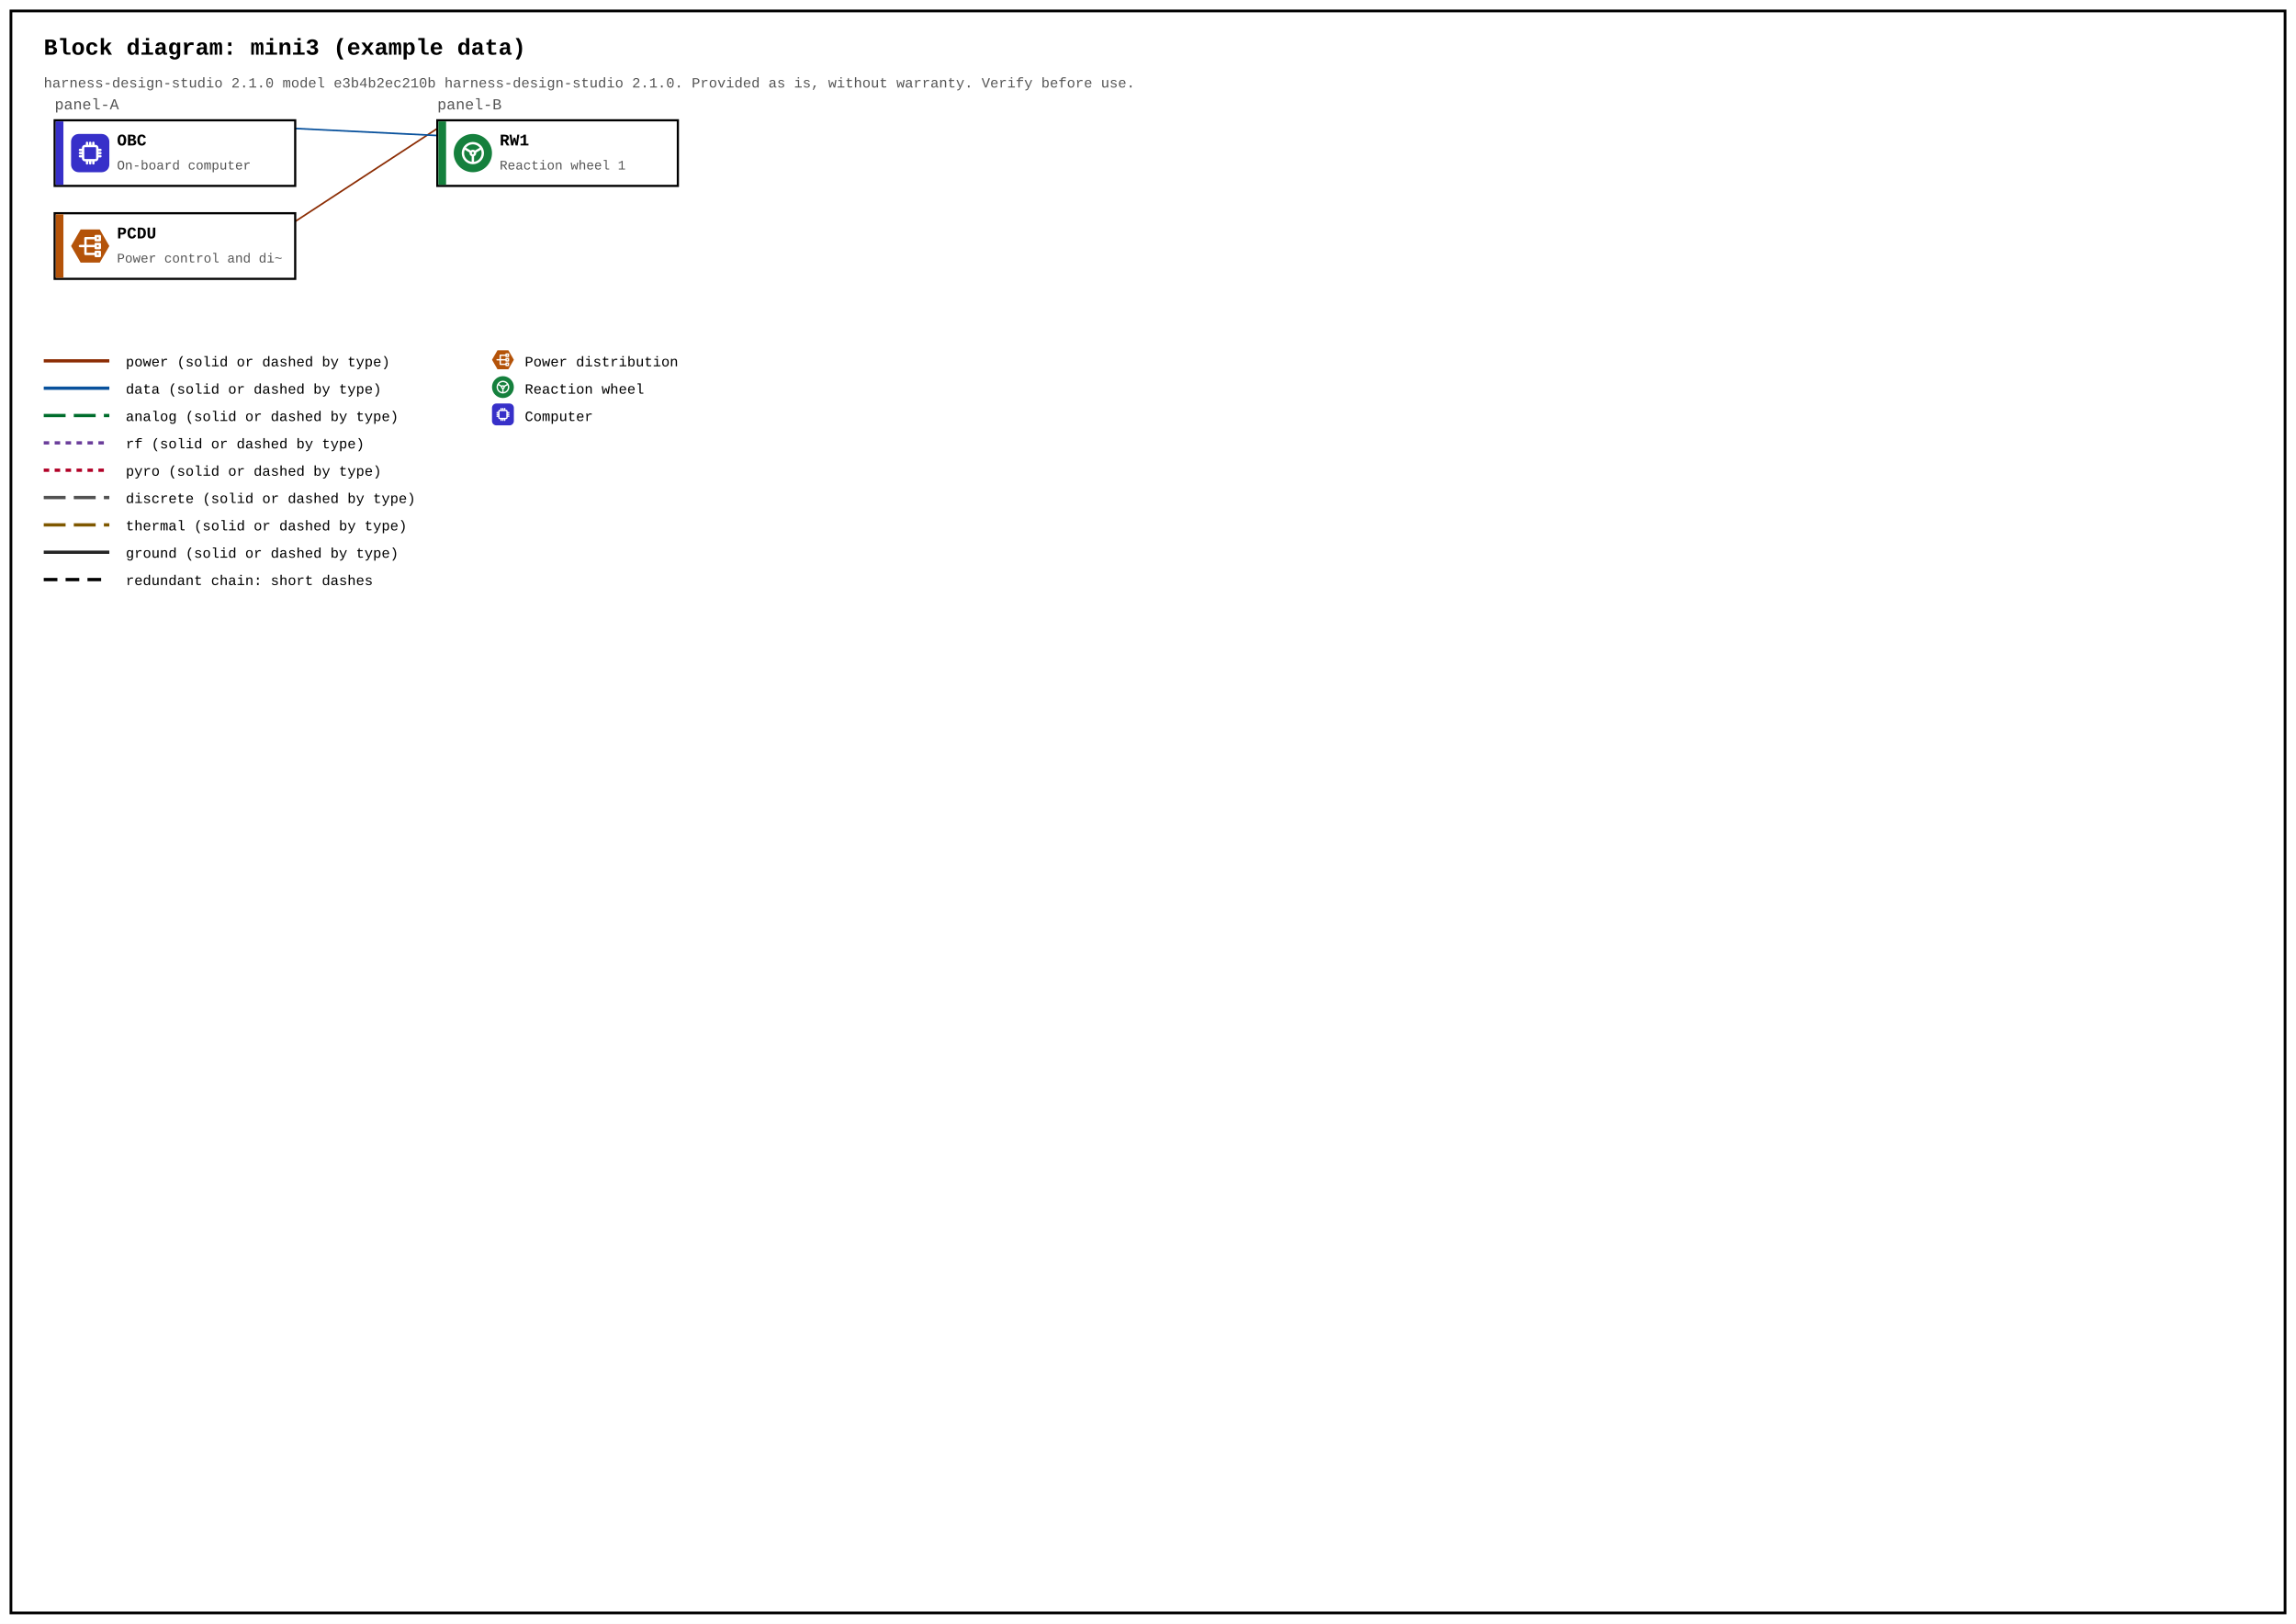
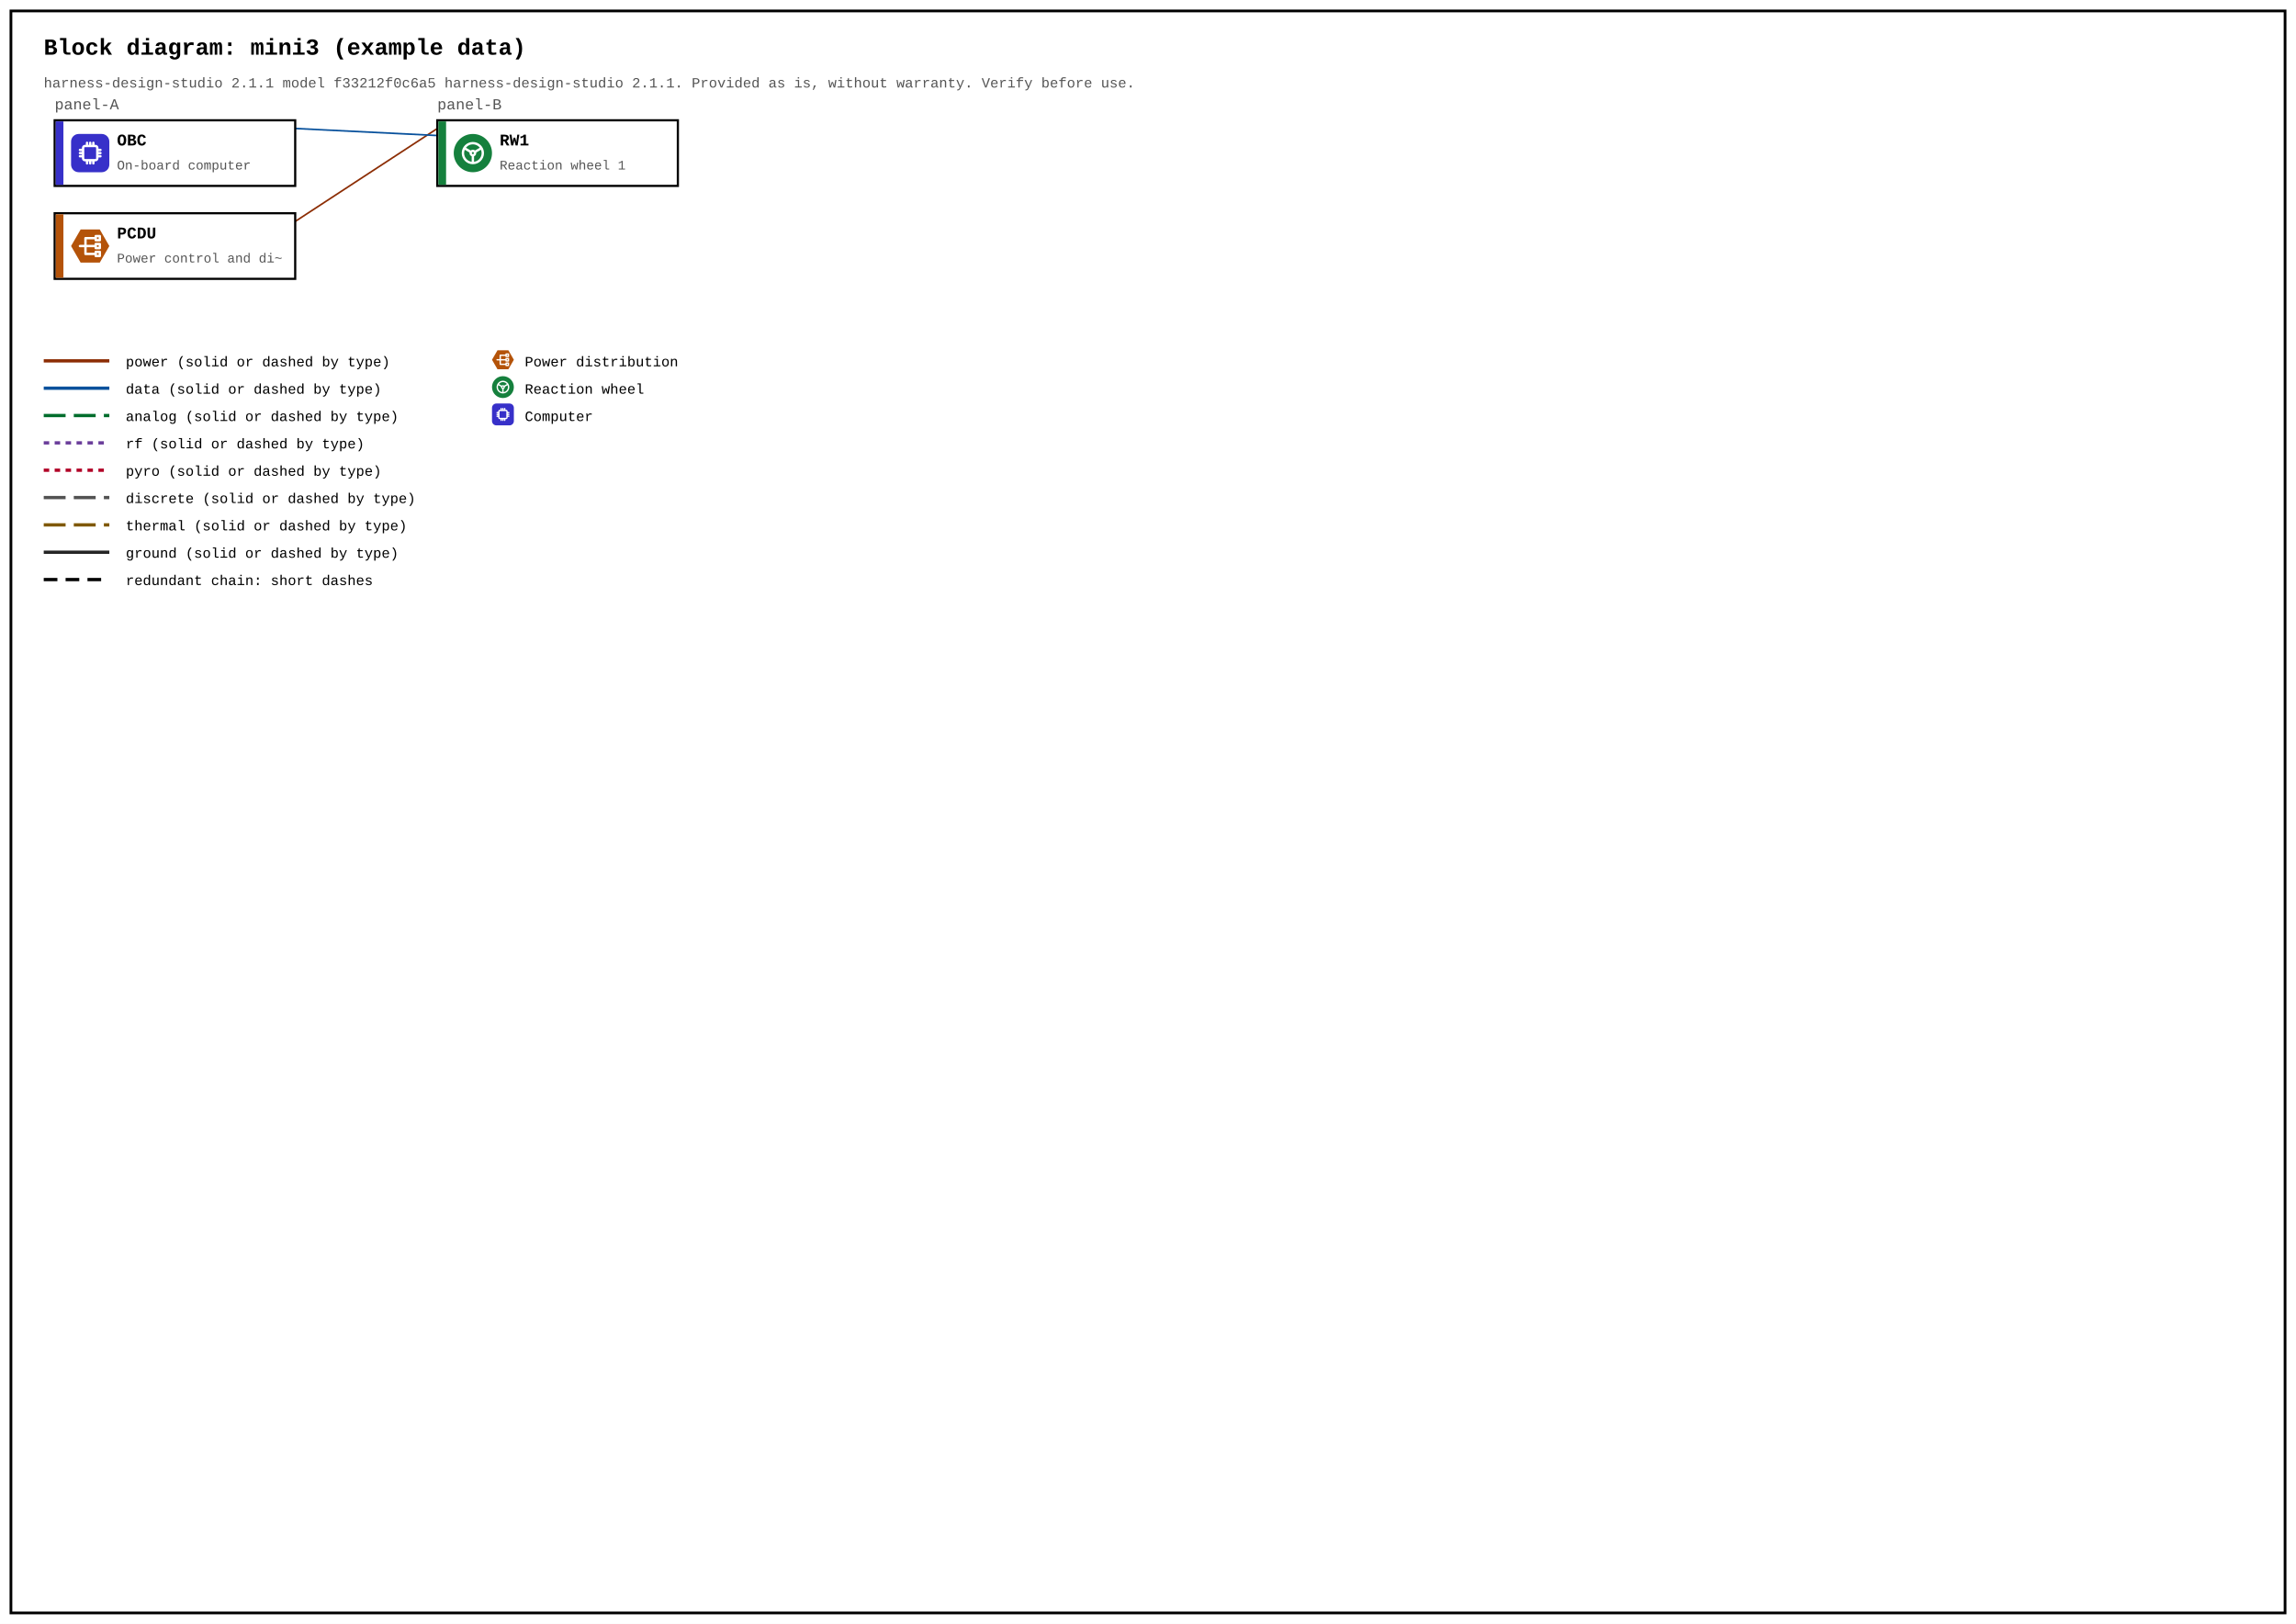
<svg xmlns="http://www.w3.org/2000/svg" width="420mm" height="297mm" viewBox="0 0 420 297" font-family="Courier New, Courier, monospace">
  <rect x="0" y="0" width="420" height="297" fill="#ffffff" />
  <rect x="2" y="2" width="416" height="293" fill="none" stroke="#000000" stroke-width="0.5" />
  <text x="8" y="10" font-size="4.2" font-weight="bold" text-anchor="start" fill="#000000">Block diagram: mini3 (example data)</text>
-   <text x="8" y="16" font-size="2.6" text-anchor="start" fill="#555555">harness-design-studio 2.1.0 model e3b4b2ec210b   harness-design-studio 2.1.0. Provided as is, without warranty. Verify before use.</text>
+   <text x="8" y="16" font-size="2.6" text-anchor="start" fill="#555555">harness-design-studio 2.1.1 model f33212f0c6a5   harness-design-studio 2.1.1. Provided as is, without warranty. Verify before use.</text>
  <text x="10" y="20" font-size="2.8" text-anchor="start" fill="#555555">panel-A</text>
  <text x="80" y="20" font-size="2.8" text-anchor="start" fill="#555555">panel-B</text>
  <line x1="54" y1="40.5" x2="80" y2="23.5" stroke="#8c2d04" stroke-width="0.3" />
  <line x1="54" y1="23.5" x2="80" y2="24.786" stroke="#08519c" stroke-width="0.3" />
  <rect x="10" y="22" width="44" height="12" fill="#ffffff" stroke="#000000" stroke-width="0.4" />
  <path d="M 10.2 22.2 L 11.6 22.2 L 11.6 33.8 L 10.2 33.8 Z" fill="#3730c9" />
  <path d="M 14.4 24.5 L 18.6 24.5 C 19.373 24.5 20 25.127 20 25.9 L 20 30.1 C 20 30.873 19.373 31.5 18.6 31.5 L 14.4 31.5 C 13.627 31.5 13 30.873 13 30.1 L 13 25.9 C 13 25.127 13.627 24.5 14.4 24.5 Z" fill="#3730c9" />
  <path d="M 15.547 26.701 L 17.453 26.701 C 17.644 26.701 17.799 26.856 17.799 27.047 L 17.799 28.953 C 17.799 29.144 17.644 29.299 17.453 29.299 L 15.547 29.299 C 15.356 29.299 15.201 29.144 15.201 28.953 L 15.201 27.047 C 15.201 26.856 15.356 26.701 15.547 26.701 Z M 15.922 26.123 L 15.922 26.701 M 15.922 29.299 L 15.922 29.877 M 14.623 27.422 L 15.201 27.422 M 17.799 27.422 L 18.377 27.422 M 16.5 26.123 L 16.5 26.701 M 16.5 29.299 L 16.5 29.877 M 14.623 28 L 15.201 28 M 17.799 28 L 18.377 28 M 17.078 26.123 L 17.078 26.701 M 17.078 29.299 L 17.078 29.877 M 14.623 28.578 L 15.201 28.578 M 17.799 28.578 L 18.377 28.578" fill="none" stroke="#ffffff" stroke-width="0.433" stroke-linecap="round" stroke-linejoin="round" />
  <text x="21.4" y="26.6" font-size="3" font-weight="bold" text-anchor="start" fill="#000000">OBC</text>
  <text x="21.4" y="31" font-size="2.4" text-anchor="start" fill="#555555">On-board computer</text>
  <rect x="10" y="39" width="44" height="12" fill="#ffffff" stroke="#000000" stroke-width="0.4" />
  <path d="M 10.2 39.2 L 11.6 39.2 L 11.6 50.8 L 10.2 50.8 Z" fill="#b45309" />
  <path d="M 20 45 L 18.25 48.031 L 14.75 48.031 L 13 45 L 14.75 41.969 L 18.25 41.969 Z" fill="#b45309" />
  <path d="M 14.623 45 L 15.634 45 M 15.634 43.556 L 15.634 46.444 M 15.634 43.556 L 17.511 43.556 M 17.511 43.181 L 18.261 43.181 L 18.261 43.932 L 17.511 43.932 Z M 15.634 45 L 17.511 45 M 17.511 44.625 L 18.261 44.625 L 18.261 45.375 L 17.511 45.375 Z M 15.634 46.444 L 17.511 46.444 M 17.511 46.068 L 18.261 46.068 L 18.261 46.819 L 17.511 46.819 Z" fill="none" stroke="#ffffff" stroke-width="0.433" stroke-linecap="round" stroke-linejoin="round" />
  <text x="21.4" y="43.6" font-size="3" font-weight="bold" text-anchor="start" fill="#000000">PCDU</text>
  <text x="21.4" y="48" font-size="2.4" text-anchor="start" fill="#555555">Power control and di~</text>
  <rect x="80" y="22" width="44" height="12" fill="#ffffff" stroke="#000000" stroke-width="0.4" />
  <path d="M 80.2 22.2 L 81.6 22.2 L 81.6 33.8 L 80.2 33.8 Z" fill="#15803d" />
  <path d="M 90 28 C 90 26.067 88.433 24.5 86.5 24.5 C 84.567 24.5 83 26.067 83 28 C 83 29.933 84.567 31.5 86.5 31.5 C 88.433 31.5 90 29.933 90 28 Z" fill="#15803d" />
  <path d="M 88.319 28 C 88.319 26.995 87.505 26.181 86.5 26.181 C 85.495 26.181 84.681 26.995 84.681 28 C 84.681 29.005 85.495 29.819 86.5 29.819 C 87.505 29.819 88.319 29.005 88.319 28 Z M 86.904 28 C 86.904 27.777 86.723 27.596 86.5 27.596 C 86.277 27.596 86.096 27.777 86.096 28 C 86.096 28.223 86.277 28.404 86.5 28.404 C 86.723 28.404 86.904 28.223 86.904 28 Z M 86.5 28.404 L 86.5 29.819 M 86.15 27.798 L 84.925 27.09 M 86.85 27.798 L 88.075 27.09" fill="none" stroke="#ffffff" stroke-width="0.433" stroke-linecap="round" stroke-linejoin="round" />
  <text x="91.4" y="26.6" font-size="3" font-weight="bold" text-anchor="start" fill="#000000">RW1</text>
  <text x="91.4" y="31" font-size="2.4" text-anchor="start" fill="#555555">Reaction wheel 1</text>
  <line x1="8" y1="66" x2="20" y2="66" stroke="#8c2d04" stroke-width="0.6" />
  <text x="23" y="67" font-size="2.6" text-anchor="start" fill="#000000">power (solid or dashed by type)</text>
  <line x1="8" y1="71" x2="20" y2="71" stroke="#08519c" stroke-width="0.6" />
  <text x="23" y="72" font-size="2.6" text-anchor="start" fill="#000000">data (solid or dashed by type)</text>
  <line x1="8" y1="76" x2="20" y2="76" stroke="#006d2c" stroke-width="0.6" stroke-dasharray="4 1.5" />
  <text x="23" y="77" font-size="2.6" text-anchor="start" fill="#000000">analog (solid or dashed by type)</text>
  <line x1="8" y1="81" x2="20" y2="81" stroke="#6a3d9a" stroke-width="0.6" stroke-dasharray="1 1" />
  <text x="23" y="82" font-size="2.6" text-anchor="start" fill="#000000">rf (solid or dashed by type)</text>
  <line x1="8" y1="86" x2="20" y2="86" stroke="#b10026" stroke-width="0.6" stroke-dasharray="1 1" />
  <text x="23" y="87" font-size="2.6" text-anchor="start" fill="#000000">pyro (solid or dashed by type)</text>
  <line x1="8" y1="91" x2="20" y2="91" stroke="#525252" stroke-width="0.6" stroke-dasharray="4 1.5" />
  <text x="23" y="92" font-size="2.6" text-anchor="start" fill="#000000">discrete (solid or dashed by type)</text>
  <line x1="8" y1="96" x2="20" y2="96" stroke="#7f5800" stroke-width="0.6" stroke-dasharray="4 1.5" />
  <text x="23" y="97" font-size="2.6" text-anchor="start" fill="#000000">thermal (solid or dashed by type)</text>
  <line x1="8" y1="101" x2="20" y2="101" stroke="#252525" stroke-width="0.6" />
  <text x="23" y="102" font-size="2.6" text-anchor="start" fill="#000000">ground (solid or dashed by type)</text>
  <line x1="8" y1="106" x2="20" y2="106" stroke="#000000" stroke-width="0.6" stroke-dasharray="2.5 1.5" />
  <text x="23" y="107" font-size="2.6" text-anchor="start" fill="#000000">redundant chain: short dashes</text>
  <path d="M 94 65.8 L 93 67.532 L 91 67.532 L 90 65.8 L 91 64.068 L 93 64.068 Z" fill="#b45309" />
  <path d="M 90.927 65.8 L 91.505 65.8 M 91.505 64.975 L 91.505 66.625 M 91.505 64.975 L 92.578 64.975 M 92.578 64.76 L 93.007 64.76 L 93.007 65.189 L 92.578 65.189 Z M 91.505 65.8 L 92.578 65.8 M 92.578 65.585 L 93.007 65.585 L 93.007 66.014 L 92.578 66.014 Z M 91.505 66.625 L 92.578 66.625 M 92.578 66.41 L 93.007 66.41 L 93.007 66.84 L 92.578 66.84 Z" fill="none" stroke="#ffffff" stroke-width="0.247" stroke-linecap="round" stroke-linejoin="round" />
  <text x="96" y="67" font-size="2.6" text-anchor="start" fill="#000000">Power distribution</text>
  <path d="M 94 70.8 C 94 69.695 93.105 68.8 92 68.8 C 90.895 68.8 90 69.695 90 70.8 C 90 71.905 90.895 72.8 92 72.8 C 93.105 72.8 94 71.905 94 70.8 Z" fill="#15803d" />
  <path d="M 93.04 70.8 C 93.04 70.226 92.574 69.76 92 69.76 C 91.426 69.76 90.96 70.226 90.96 70.8 C 90.96 71.374 91.426 71.84 92 71.84 C 92.574 71.84 93.04 71.374 93.04 70.8 Z M 92.231 70.8 C 92.231 70.672 92.128 70.569 92 70.569 C 91.872 70.569 91.769 70.672 91.769 70.8 C 91.769 70.928 91.872 71.031 92 71.031 C 92.128 71.031 92.231 70.928 92.231 70.8 Z M 92 71.031 L 92 71.84 M 91.8 70.684 L 91.1 70.28 M 92.2 70.684 L 92.9 70.28" fill="none" stroke="#ffffff" stroke-width="0.247" stroke-linecap="round" stroke-linejoin="round" />
  <text x="96" y="72" font-size="2.6" text-anchor="start" fill="#000000">Reaction wheel</text>
  <path d="M 90.8 73.8 L 93.2 73.8 C 93.642 73.8 94 74.158 94 74.6 L 94 77 C 94 77.442 93.642 77.8 93.2 77.8 L 90.8 77.8 C 90.358 77.8 90 77.442 90 77 L 90 74.6 C 90 74.158 90.358 73.8 90.8 73.8 Z" fill="#3730c9" />
  <path d="M 91.456 75.058 L 92.544 75.058 C 92.654 75.058 92.743 75.146 92.743 75.255 L 92.743 76.344 C 92.743 76.454 92.654 76.543 92.544 76.543 L 91.456 76.543 C 91.346 76.543 91.257 76.454 91.257 76.344 L 91.257 75.255 C 91.257 75.146 91.346 75.058 91.456 75.058 Z M 91.67 74.728 L 91.67 75.058 M 91.67 76.543 L 91.67 76.873 M 90.927 75.47 L 91.257 75.47 M 92.743 75.47 L 93.073 75.47 M 92 74.728 L 92 75.058 M 92 76.543 L 92 76.873 M 90.927 75.8 L 91.257 75.8 M 92.743 75.8 L 93.073 75.8 M 92.33 74.728 L 92.33 75.058 M 92.33 76.543 L 92.33 76.873 M 90.927 76.13 L 91.257 76.13 M 92.743 76.13 L 93.073 76.13" fill="none" stroke="#ffffff" stroke-width="0.247" stroke-linecap="round" stroke-linejoin="round" />
  <text x="96" y="77" font-size="2.6" text-anchor="start" fill="#000000">Computer</text>
</svg>
